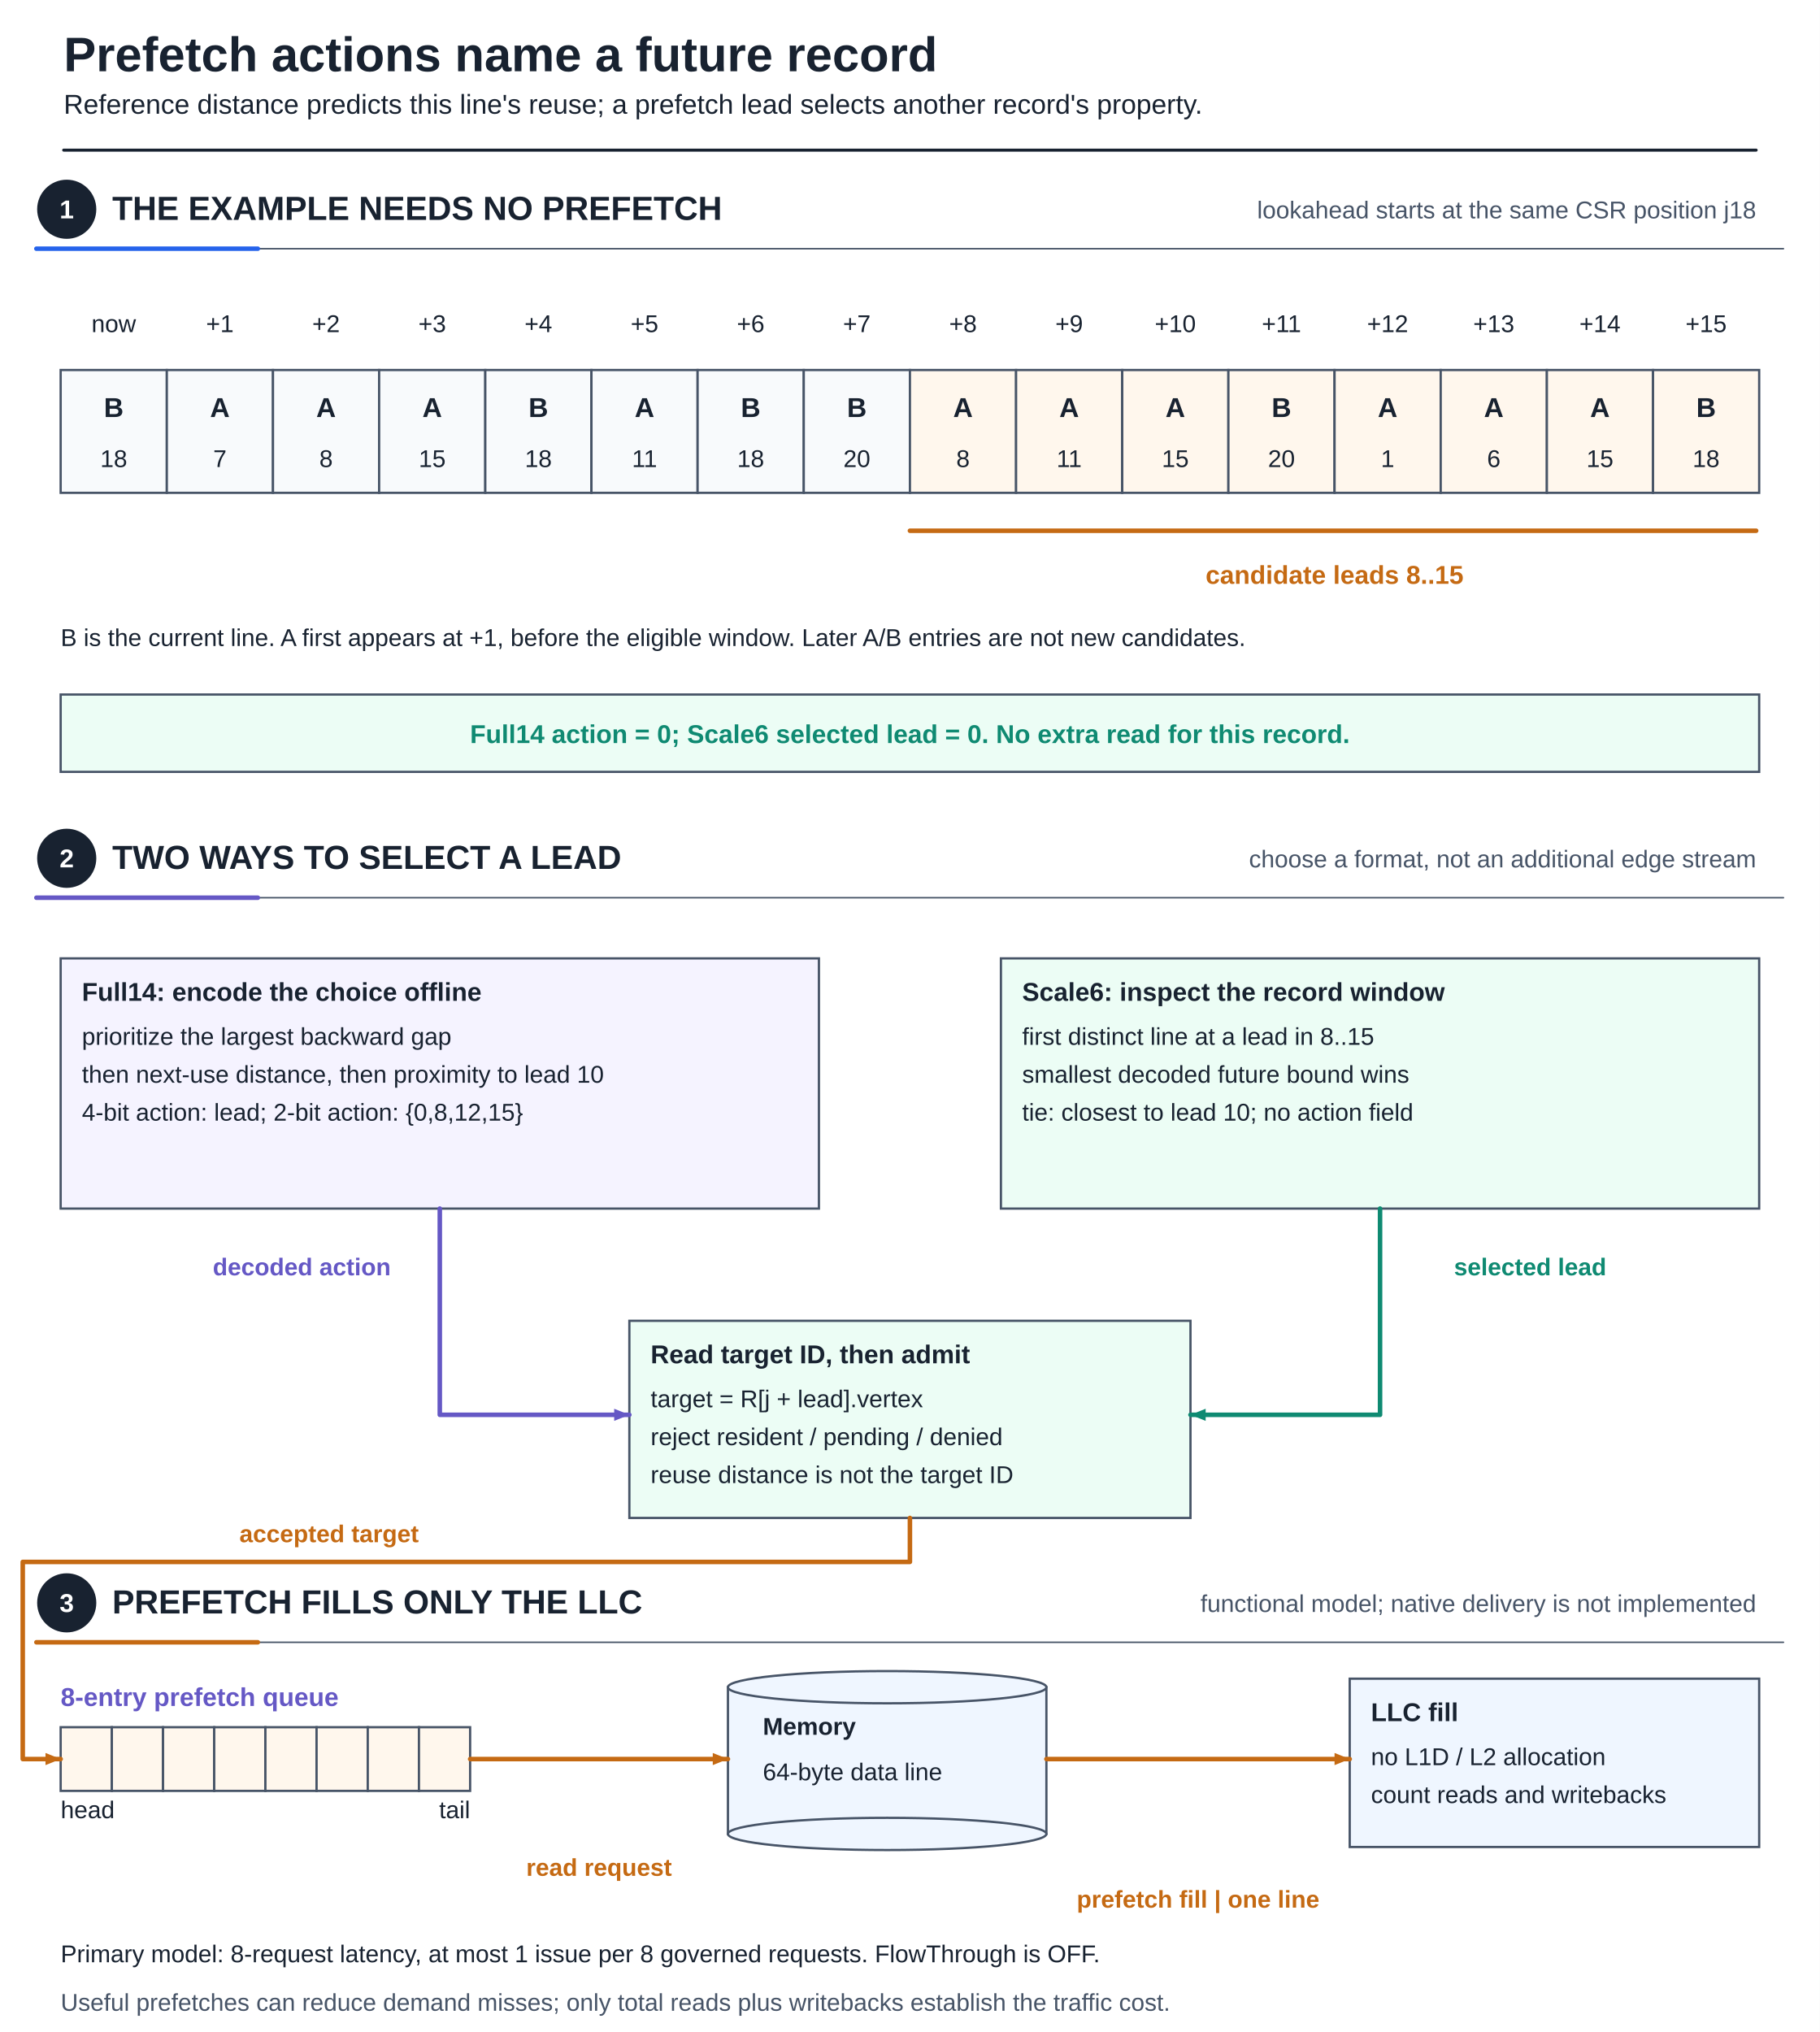
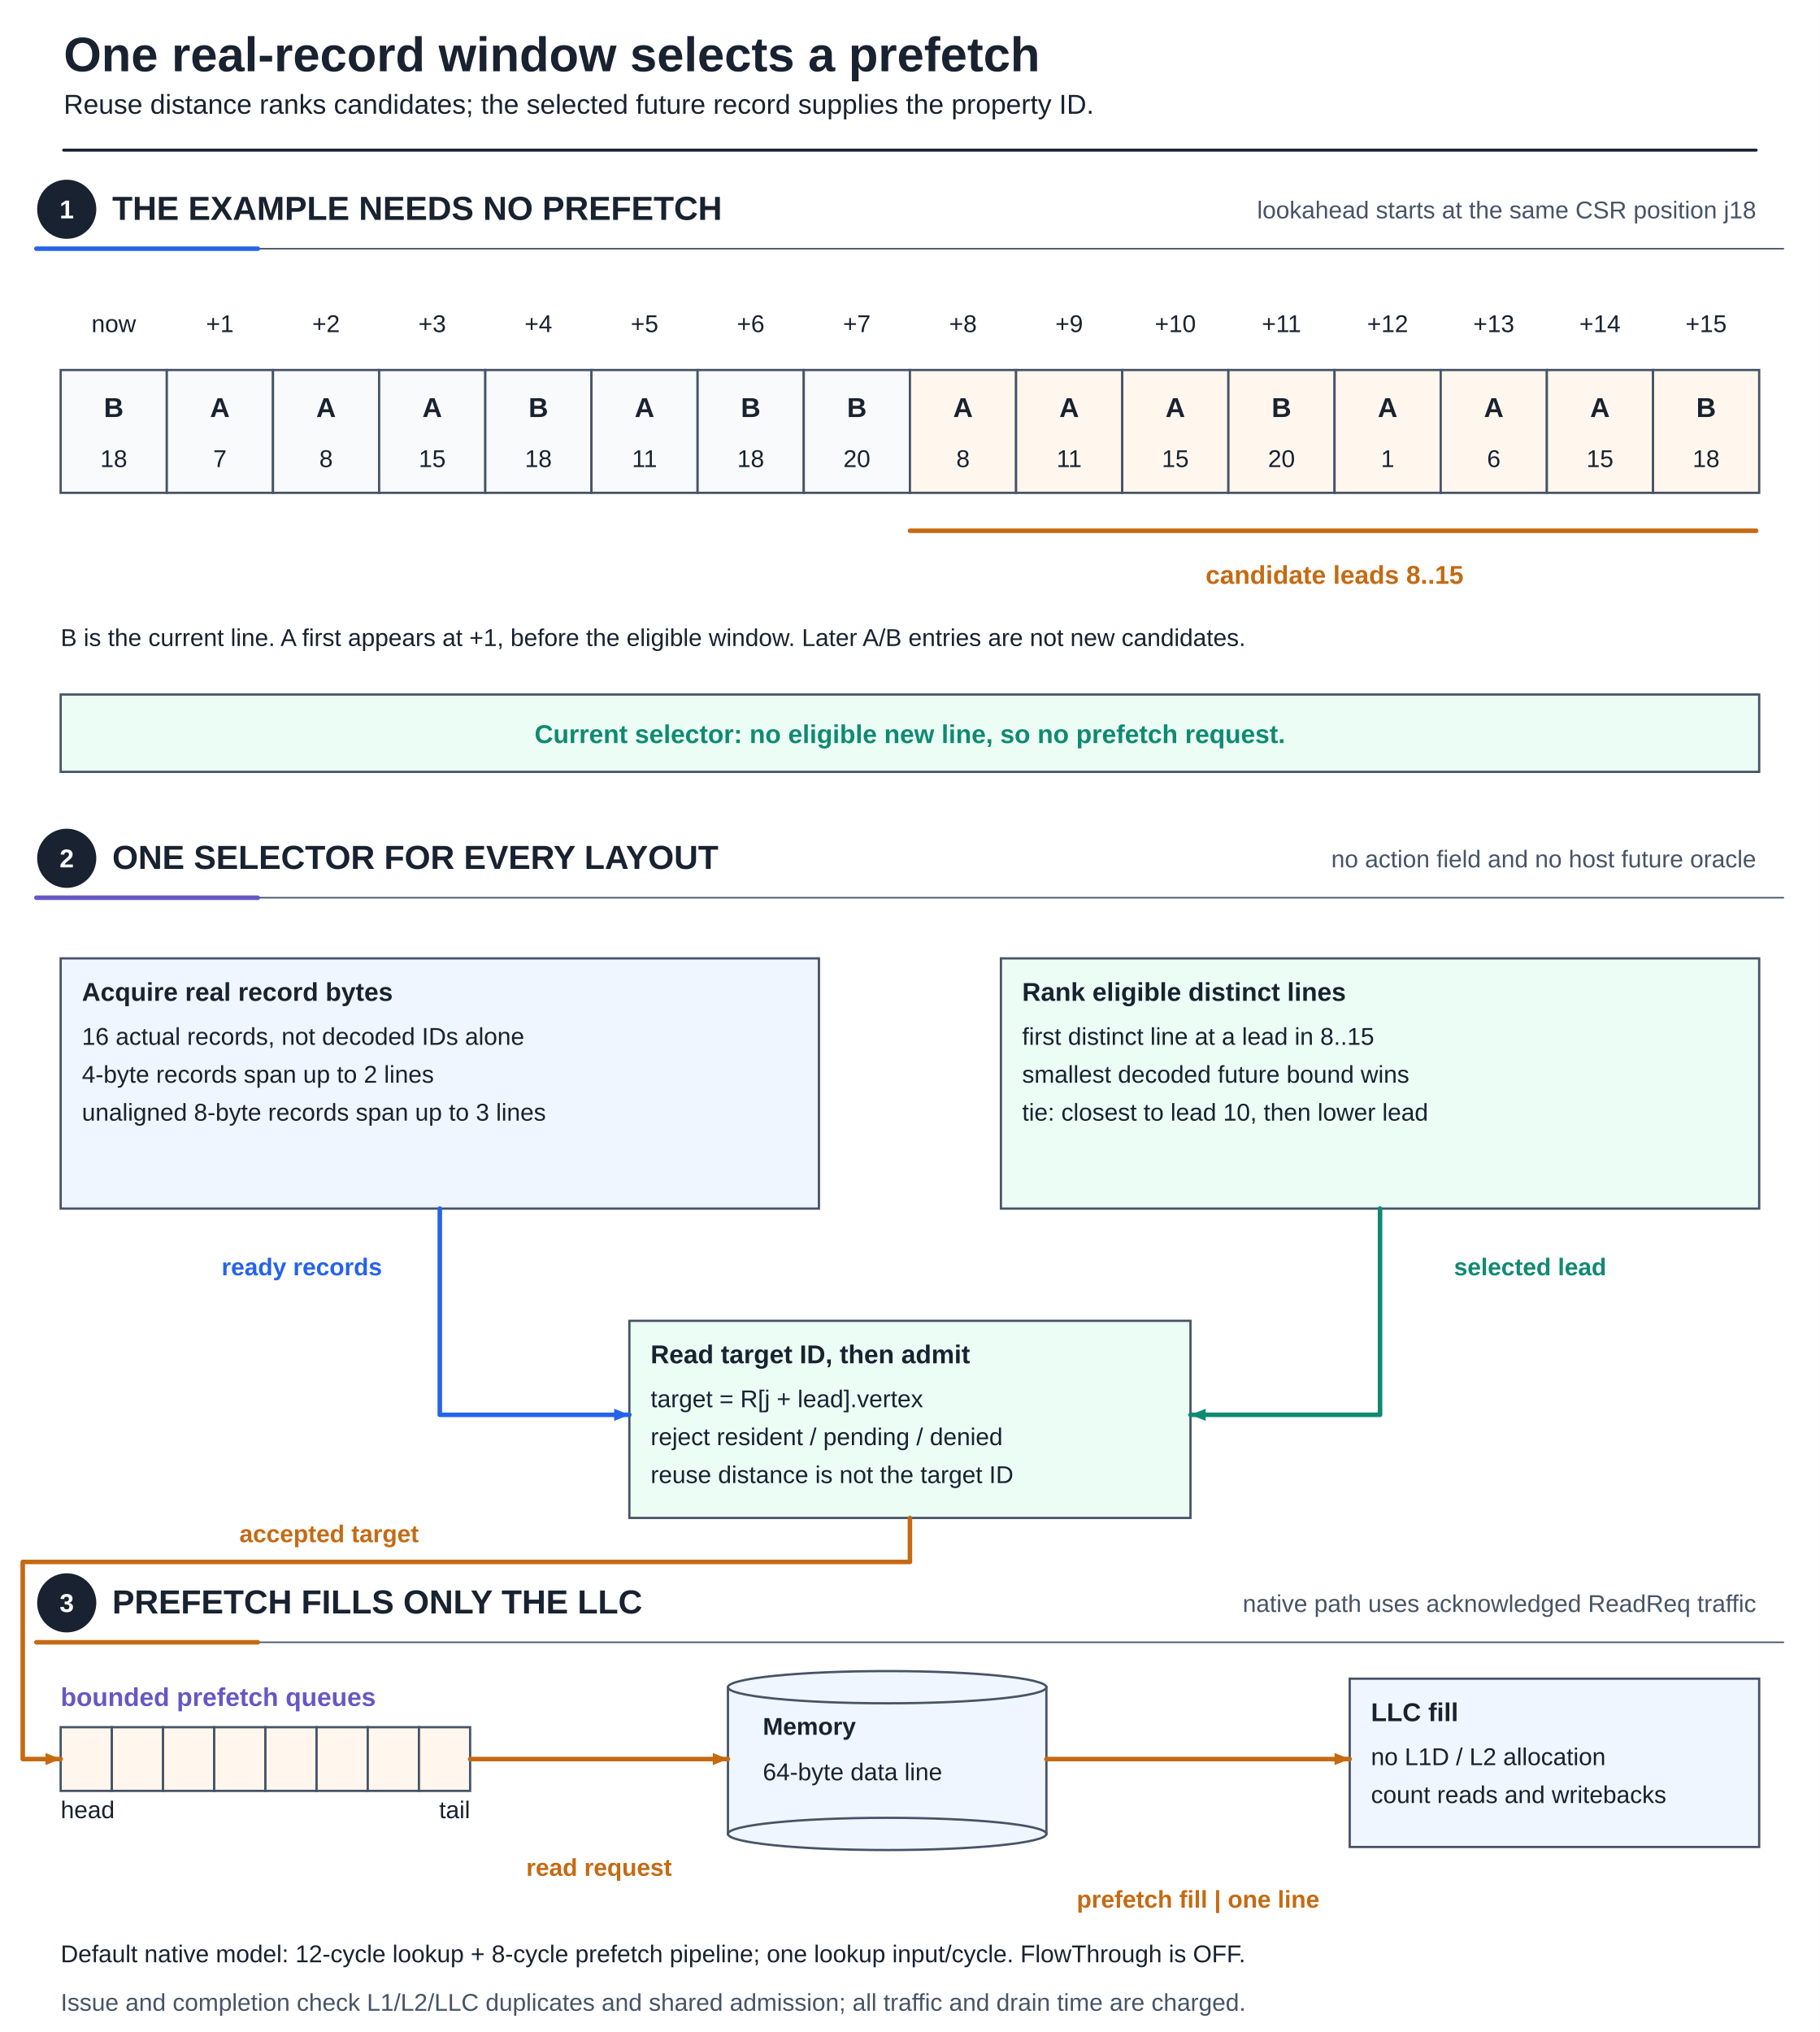
<svg xmlns="http://www.w3.org/2000/svg" width="1200" height="1340" viewBox="0 0 1200 1340" role="img" aria-labelledby="title desc" fill="#182230" data-figure-schema="ecg-public/v1">
  <defs>
    <marker id="arrow-blue" viewBox="0 0 10 8" markerWidth="11" markerHeight="8" refX="10" refY="4" orient="auto" markerUnits="userSpaceOnUse">
      <path d="M0 0 L10 4 L0 8 Z" fill="#2563EB" />
    </marker>
    <marker id="arrow-green" viewBox="0 0 10 8" markerWidth="11" markerHeight="8" refX="10" refY="4" orient="auto" markerUnits="userSpaceOnUse">
      <path d="M0 0 L10 4 L0 8 Z" fill="#0F8A72" />
    </marker>
    <marker id="arrow-amber" viewBox="0 0 10 8" markerWidth="11" markerHeight="8" refX="10" refY="4" orient="auto" markerUnits="userSpaceOnUse">
      <path d="M0 0 L10 4 L0 8 Z" fill="#C56A13" />
    </marker>
    <marker id="arrow-red" viewBox="0 0 10 8" markerWidth="11" markerHeight="8" refX="10" refY="4" orient="auto" markerUnits="userSpaceOnUse">
      <path d="M0 0 L10 4 L0 8 Z" fill="#C63C4A" />
    </marker>
    <marker id="arrow-purple" viewBox="0 0 10 8" markerWidth="11" markerHeight="8" refX="10" refY="4" orient="auto" markerUnits="userSpaceOnUse">
      <path d="M0 0 L10 4 L0 8 Z" fill="#6558C5" />
    </marker>
    <marker id="arrow-gray" viewBox="0 0 10 8" markerWidth="11" markerHeight="8" refX="10" refY="4" orient="auto" markerUnits="userSpaceOnUse">
      <path d="M0 0 L10 4 L0 8 Z" fill="#98A2B3" />
    </marker>
    <marker id="arrow-ink" viewBox="0 0 10 8" markerWidth="11" markerHeight="8" refX="10" refY="4" orient="auto" markerUnits="userSpaceOnUse">
      <path d="M0 0 L10 4 L0 8 Z" fill="#182230" />
    </marker>
    <style>
      :root { color-scheme: light dark; }
      @media (prefers-color-scheme: dark) {
        [fill="#FFFFFF"]{fill:#111827}[stroke="#FFFFFF"]{stroke:#111827}
        [fill="#F8FAFC"]{fill:#172033}[stroke="#F8FAFC"]{stroke:#172033}
        [fill="#EFF6FF"]{fill:#172554}[stroke="#EFF6FF"]{stroke:#172554}
        [fill="#ECFDF5"]{fill:#073B34}[stroke="#ECFDF5"]{stroke:#073B34}
        [fill="#FFF7ED"]{fill:#422A12}[stroke="#FFF7ED"]{stroke:#422A12}
        [fill="#FFF1F2"]{fill:#421B22}[stroke="#FFF1F2"]{stroke:#421B22}
        [fill="#F5F3FF"]{fill:#292349}[stroke="#F5F3FF"]{stroke:#292349}
        [fill="#182230"]{fill:#F8FAFC}[stroke="#182230"]{stroke:#F8FAFC}
        [fill="#475467"]{fill:#94A3B8}[stroke="#475467"]{stroke:#94A3B8}
        [fill="#98A2B3"]{fill:#A8B0BF}[stroke="#98A2B3"]{stroke:#A8B0BF}
        [fill="#2563EB"]{fill:#7FB0FF}[stroke="#2563EB"]{stroke:#7FB0FF}
        [fill="#0F8A72"]{fill:#5ED0B0}[stroke="#0F8A72"]{stroke:#5ED0B0}
        [fill="#C56A13"]{fill:#F0B36A}[stroke="#C56A13"]{stroke:#F0B36A}
        [fill="#6558C5"]{fill:#ADA4FF}[stroke="#6558C5"]{stroke:#ADA4FF}
        [fill="#C63C4A"]{fill:#F48B98}[stroke="#C63C4A"]{stroke:#F48B98}
      }
      .sans{font-family:"Liberation Sans","DejaVu Sans",Arial,sans-serif}
      .mono{font-family:"DejaVu Sans Mono","Liberation Mono",Consolas,monospace}
      .title{font-size:32px;font-weight:700}
      .subtitle{font-size:18px}
      .heading{font-size:22px;font-weight:700}
      .label{font-size:17px;font-weight:700}
      .body{font-size:16px}
</style>
  </defs>
  <rect x="0" y="0" width="1200" height="1340" fill="#FFFFFF" />
-   <text x="42" y="47" text-anchor="start" class="sans title" fill="#182230" font-weight="700">Prefetch actions name a future record</text>
-   <text x="42" y="75" text-anchor="start" class="sans subtitle" fill="#182230">Reference distance predicts this line's reuse; a prefetch lead selects another record's property.</text>
+   <text x="42" y="47" text-anchor="start" class="sans title" fill="#182230" font-weight="700">One real-record window selects a prefetch</text>
+   <text x="42" y="75" text-anchor="start" class="sans subtitle" fill="#182230">Reuse distance ranks candidates; the selected future record supplies the property ID.</text>
  <line x1="42" y1="99" x2="1158" y2="99" stroke="#182230" stroke-width="2" stroke-linecap="round" vector-effect="non-scaling-stroke" />
  <circle cx="44" cy="138" r="19" fill="#182230" stroke="#182230" stroke-width="1" />
  <text x="44" y="144" text-anchor="middle" class="sans label" fill="#FFFFFF" font-weight="700">1</text>
  <text x="74" y="145" text-anchor="start" class="sans heading" fill="#182230" font-weight="700">THE EXAMPLE NEEDS NO PREFETCH</text>
  <text x="1158" y="144" text-anchor="end" class="sans body" fill="#475467">lookahead starts at the same CSR position j18</text>
  <line x1="24" y1="164" x2="1176" y2="164" stroke="#475467" stroke-width="1" stroke-linecap="round" vector-effect="non-scaling-stroke" />
  <line x1="24" y1="164" x2="170" y2="164" stroke="#2563EB" stroke-width="3" stroke-linecap="round" vector-effect="non-scaling-stroke" />
  <text x="75" y="219" text-anchor="middle" class="sans body" fill="#182230">now</text>
  <rect x="40" y="244" width="70" height="81" rx="0" fill="#F8FAFC" stroke="#475467" stroke-width="1.5" data-shape="rect" data-x="40" data-y="244" data-width="70" data-height="81" />
  <text x="75" y="275" text-anchor="middle" class="sans subtitle" fill="#182230" font-weight="700">B</text>
  <text x="75" y="308" text-anchor="middle" class="sans body" fill="#182230">18</text>
  <text x="145" y="219" text-anchor="middle" class="sans body" fill="#182230">+1</text>
  <rect x="110" y="244" width="70" height="81" rx="0" fill="#F8FAFC" stroke="#475467" stroke-width="1.5" data-shape="rect" data-x="110" data-y="244" data-width="70" data-height="81" />
  <text x="145" y="275" text-anchor="middle" class="sans subtitle" fill="#182230" font-weight="700">A</text>
  <text x="145" y="308" text-anchor="middle" class="sans body" fill="#182230">7</text>
  <text x="215" y="219" text-anchor="middle" class="sans body" fill="#182230">+2</text>
  <rect x="180" y="244" width="70" height="81" rx="0" fill="#F8FAFC" stroke="#475467" stroke-width="1.5" data-shape="rect" data-x="180" data-y="244" data-width="70" data-height="81" />
  <text x="215" y="275" text-anchor="middle" class="sans subtitle" fill="#182230" font-weight="700">A</text>
  <text x="215" y="308" text-anchor="middle" class="sans body" fill="#182230">8</text>
  <text x="285" y="219" text-anchor="middle" class="sans body" fill="#182230">+3</text>
  <rect x="250" y="244" width="70" height="81" rx="0" fill="#F8FAFC" stroke="#475467" stroke-width="1.5" data-shape="rect" data-x="250" data-y="244" data-width="70" data-height="81" />
  <text x="285" y="275" text-anchor="middle" class="sans subtitle" fill="#182230" font-weight="700">A</text>
  <text x="285" y="308" text-anchor="middle" class="sans body" fill="#182230">15</text>
  <text x="355" y="219" text-anchor="middle" class="sans body" fill="#182230">+4</text>
  <rect x="320" y="244" width="70" height="81" rx="0" fill="#F8FAFC" stroke="#475467" stroke-width="1.5" data-shape="rect" data-x="320" data-y="244" data-width="70" data-height="81" />
  <text x="355" y="275" text-anchor="middle" class="sans subtitle" fill="#182230" font-weight="700">B</text>
  <text x="355" y="308" text-anchor="middle" class="sans body" fill="#182230">18</text>
  <text x="425" y="219" text-anchor="middle" class="sans body" fill="#182230">+5</text>
  <rect x="390" y="244" width="70" height="81" rx="0" fill="#F8FAFC" stroke="#475467" stroke-width="1.5" data-shape="rect" data-x="390" data-y="244" data-width="70" data-height="81" />
  <text x="425" y="275" text-anchor="middle" class="sans subtitle" fill="#182230" font-weight="700">A</text>
  <text x="425" y="308" text-anchor="middle" class="sans body" fill="#182230">11</text>
  <text x="495" y="219" text-anchor="middle" class="sans body" fill="#182230">+6</text>
  <rect x="460" y="244" width="70" height="81" rx="0" fill="#F8FAFC" stroke="#475467" stroke-width="1.5" data-shape="rect" data-x="460" data-y="244" data-width="70" data-height="81" />
  <text x="495" y="275" text-anchor="middle" class="sans subtitle" fill="#182230" font-weight="700">B</text>
  <text x="495" y="308" text-anchor="middle" class="sans body" fill="#182230">18</text>
  <text x="565" y="219" text-anchor="middle" class="sans body" fill="#182230">+7</text>
  <rect x="530" y="244" width="70" height="81" rx="0" fill="#F8FAFC" stroke="#475467" stroke-width="1.5" data-shape="rect" data-x="530" data-y="244" data-width="70" data-height="81" />
  <text x="565" y="275" text-anchor="middle" class="sans subtitle" fill="#182230" font-weight="700">B</text>
  <text x="565" y="308" text-anchor="middle" class="sans body" fill="#182230">20</text>
  <text x="635" y="219" text-anchor="middle" class="sans body" fill="#182230">+8</text>
  <rect x="600" y="244" width="70" height="81" rx="0" fill="#FFF7ED" stroke="#475467" stroke-width="1.5" data-shape="rect" data-x="600" data-y="244" data-width="70" data-height="81" />
  <text x="635" y="275" text-anchor="middle" class="sans subtitle" fill="#182230" font-weight="700">A</text>
  <text x="635" y="308" text-anchor="middle" class="sans body" fill="#182230">8</text>
  <text x="705" y="219" text-anchor="middle" class="sans body" fill="#182230">+9</text>
  <rect x="670" y="244" width="70" height="81" rx="0" fill="#FFF7ED" stroke="#475467" stroke-width="1.5" data-shape="rect" data-x="670" data-y="244" data-width="70" data-height="81" />
  <text x="705" y="275" text-anchor="middle" class="sans subtitle" fill="#182230" font-weight="700">A</text>
  <text x="705" y="308" text-anchor="middle" class="sans body" fill="#182230">11</text>
  <text x="775" y="219" text-anchor="middle" class="sans body" fill="#182230">+10</text>
  <rect x="740" y="244" width="70" height="81" rx="0" fill="#FFF7ED" stroke="#475467" stroke-width="1.5" data-shape="rect" data-x="740" data-y="244" data-width="70" data-height="81" />
  <text x="775" y="275" text-anchor="middle" class="sans subtitle" fill="#182230" font-weight="700">A</text>
  <text x="775" y="308" text-anchor="middle" class="sans body" fill="#182230">15</text>
  <text x="845" y="219" text-anchor="middle" class="sans body" fill="#182230">+11</text>
  <rect x="810" y="244" width="70" height="81" rx="0" fill="#FFF7ED" stroke="#475467" stroke-width="1.5" data-shape="rect" data-x="810" data-y="244" data-width="70" data-height="81" />
  <text x="845" y="275" text-anchor="middle" class="sans subtitle" fill="#182230" font-weight="700">B</text>
  <text x="845" y="308" text-anchor="middle" class="sans body" fill="#182230">20</text>
  <text x="915" y="219" text-anchor="middle" class="sans body" fill="#182230">+12</text>
  <rect x="880" y="244" width="70" height="81" rx="0" fill="#FFF7ED" stroke="#475467" stroke-width="1.5" data-shape="rect" data-x="880" data-y="244" data-width="70" data-height="81" />
  <text x="915" y="275" text-anchor="middle" class="sans subtitle" fill="#182230" font-weight="700">A</text>
  <text x="915" y="308" text-anchor="middle" class="sans body" fill="#182230">1</text>
  <text x="985" y="219" text-anchor="middle" class="sans body" fill="#182230">+13</text>
  <rect x="950" y="244" width="70" height="81" rx="0" fill="#FFF7ED" stroke="#475467" stroke-width="1.5" data-shape="rect" data-x="950" data-y="244" data-width="70" data-height="81" />
  <text x="985" y="275" text-anchor="middle" class="sans subtitle" fill="#182230" font-weight="700">A</text>
  <text x="985" y="308" text-anchor="middle" class="sans body" fill="#182230">6</text>
  <text x="1055" y="219" text-anchor="middle" class="sans body" fill="#182230">+14</text>
  <rect x="1020" y="244" width="70" height="81" rx="0" fill="#FFF7ED" stroke="#475467" stroke-width="1.5" data-shape="rect" data-x="1020" data-y="244" data-width="70" data-height="81" />
  <text x="1055" y="275" text-anchor="middle" class="sans subtitle" fill="#182230" font-weight="700">A</text>
  <text x="1055" y="308" text-anchor="middle" class="sans body" fill="#182230">15</text>
  <text x="1125" y="219" text-anchor="middle" class="sans body" fill="#182230">+15</text>
  <rect x="1090" y="244" width="70" height="81" rx="0" fill="#FFF7ED" stroke="#475467" stroke-width="1.5" data-shape="rect" data-x="1090" data-y="244" data-width="70" data-height="81" />
  <text x="1125" y="275" text-anchor="middle" class="sans subtitle" fill="#182230" font-weight="700">B</text>
  <text x="1125" y="308" text-anchor="middle" class="sans body" fill="#182230">18</text>
  <line x1="600" y1="350" x2="1158" y2="350" stroke="#C56A13" stroke-width="3" stroke-linecap="round" vector-effect="non-scaling-stroke" />
  <text x="880" y="385" text-anchor="middle" class="sans label" fill="#C56A13" font-weight="700">candidate leads 8..15</text>
  <text x="40" y="426" text-anchor="start" class="sans body" fill="#182230">B is the current line. A first appears at +1, before the eligible window. Later A/B entries are not new candidates.</text>
  <rect x="40" y="458" width="1120" height="51" rx="0" fill="#ECFDF5" stroke="#475467" stroke-width="1.5" data-shape="rect" data-x="40" data-y="458" data-width="1120" data-height="51" />
-   <text x="600" y="490" text-anchor="middle" class="sans label" fill="#0F8A72" font-weight="700">Full14 action = 0; Scale6 selected lead = 0. No extra read for this record.</text>
+   <text x="600" y="490" text-anchor="middle" class="sans label" fill="#0F8A72" font-weight="700">Current selector: no eligible new line, so no prefetch request.</text>
  <circle cx="44" cy="566" r="19" fill="#182230" stroke="#182230" stroke-width="1" />
  <text x="44" y="572" text-anchor="middle" class="sans label" fill="#FFFFFF" font-weight="700">2</text>
-   <text x="74" y="573" text-anchor="start" class="sans heading" fill="#182230" font-weight="700">TWO WAYS TO SELECT A LEAD</text>
-   <text x="1158" y="572" text-anchor="end" class="sans body" fill="#475467">choose a format, not an additional edge stream</text>
+   <text x="74" y="573" text-anchor="start" class="sans heading" fill="#182230" font-weight="700">ONE SELECTOR FOR EVERY LAYOUT</text>
+   <text x="1158" y="572" text-anchor="end" class="sans body" fill="#475467">no action field and no host future oracle</text>
  <line x1="24" y1="592" x2="1176" y2="592" stroke="#475467" stroke-width="1" stroke-linecap="round" vector-effect="non-scaling-stroke" />
  <line x1="24" y1="592" x2="170" y2="592" stroke="#6558C5" stroke-width="3" stroke-linecap="round" vector-effect="non-scaling-stroke" />
-   <rect x="40" y="632" width="500" height="165" rx="0" fill="#F5F3FF" stroke="#475467" stroke-width="1.5" data-shape="rect" data-x="40" data-y="632" data-width="500" data-height="165" />
-   <text x="54" y="660" text-anchor="start" class="sans label" fill="#182230" font-weight="700">Full14: encode the choice offline</text>
-   <text x="54" y="689" text-anchor="start" class="sans body" fill="#182230">prioritize the largest backward gap</text>
-   <text x="54" y="714" text-anchor="start" class="sans body" fill="#182230">then next-use distance, then proximity to lead 10</text>
-   <text x="54" y="739" text-anchor="start" class="sans body" fill="#182230">4-bit action: lead; 2-bit action: {0,8,12,15}</text>
+   <rect x="40" y="632" width="500" height="165" rx="0" fill="#EFF6FF" stroke="#475467" stroke-width="1.5" data-shape="rect" data-x="40" data-y="632" data-width="500" data-height="165" />
+   <text x="54" y="660" text-anchor="start" class="sans label" fill="#182230" font-weight="700">Acquire real record bytes</text>
+   <text x="54" y="689" text-anchor="start" class="sans body" fill="#182230">16 actual records, not decoded IDs alone</text>
+   <text x="54" y="714" text-anchor="start" class="sans body" fill="#182230">4-byte records span up to 2 lines</text>
+   <text x="54" y="739" text-anchor="start" class="sans body" fill="#182230">unaligned 8-byte records span up to 3 lines</text>
  <rect x="660" y="632" width="500" height="165" rx="0" fill="#ECFDF5" stroke="#475467" stroke-width="1.5" data-shape="rect" data-x="660" data-y="632" data-width="500" data-height="165" />
-   <text x="674" y="660" text-anchor="start" class="sans label" fill="#182230" font-weight="700">Scale6: inspect the record window</text>
+   <text x="674" y="660" text-anchor="start" class="sans label" fill="#182230" font-weight="700">Rank eligible distinct lines</text>
  <text x="674" y="689" text-anchor="start" class="sans body" fill="#182230">first distinct line at a lead in 8..15</text>
  <text x="674" y="714" text-anchor="start" class="sans body" fill="#182230">smallest decoded future bound wins</text>
-   <text x="674" y="739" text-anchor="start" class="sans body" fill="#182230">tie: closest to lead 10; no action field</text>
+   <text x="674" y="739" text-anchor="start" class="sans body" fill="#182230">tie: closest to lead 10, then lower lead</text>
  <rect x="415" y="871" width="370" height="130" rx="0" fill="#ECFDF5" stroke="#475467" stroke-width="1.5" data-shape="rect" data-x="415" data-y="871" data-width="370" data-height="130" />
  <text x="429" y="899" text-anchor="start" class="sans label" fill="#182230" font-weight="700">Read target ID, then admit</text>
  <text x="429" y="928" text-anchor="start" class="sans body" fill="#182230">target = R[j + lead].vertex</text>
  <text x="429" y="953" text-anchor="start" class="sans body" fill="#182230">reject resident / pending / denied</text>
  <text x="429" y="978" text-anchor="start" class="sans body" fill="#182230">reuse distance is not the target ID</text>
-   <path d="M290 797 L290 933 L415 933" fill="none" stroke="#6558C5" stroke-width="3" stroke-linecap="round" stroke-linejoin="round" vector-effect="non-scaling-stroke" marker-end="url(#arrow-purple)" data-flow-kind="control" data-flow-underlay="false" data-flow-label="decoded action" />
-   <rect x="130.16" y="824.00" width="137.68" height="22" rx="3" fill="#FFFFFF" fill-opacity="0.96" data-label-background="true" />
-   <text x="199" y="841" text-anchor="middle" class="sans body" fill="#6558C5" font-weight="700">decoded action</text>
+   <path d="M290 797 L290 933 L415 933" fill="none" stroke="#2563EB" stroke-width="3" stroke-linecap="round" stroke-linejoin="round" vector-effect="non-scaling-stroke" marker-end="url(#arrow-blue)" data-flow-kind="control" data-flow-underlay="false" data-flow-label="ready records" />
+   <rect x="134.72" y="824.00" width="128.56" height="22" rx="3" fill="#FFFFFF" fill-opacity="0.96" data-label-background="true" />
+   <text x="199" y="841" text-anchor="middle" class="sans body" fill="#2563EB" font-weight="700">ready records</text>
  <path d="M910 797 L910 933 L785 933" fill="none" stroke="#0F8A72" stroke-width="3" stroke-linecap="round" stroke-linejoin="round" vector-effect="non-scaling-stroke" marker-end="url(#arrow-green)" data-flow-kind="control" data-flow-underlay="false" data-flow-label="selected lead" />
  <rect x="944.72" y="824.00" width="128.56" height="22" rx="3" fill="#FFFFFF" fill-opacity="0.96" data-label-background="true" />
  <text x="1009" y="841" text-anchor="middle" class="sans body" fill="#0F8A72" font-weight="700">selected lead</text>
  <circle cx="44" cy="1057" r="19" fill="#182230" stroke="#182230" stroke-width="1" />
  <text x="44" y="1063" text-anchor="middle" class="sans label" fill="#FFFFFF" font-weight="700">3</text>
  <text x="74" y="1064" text-anchor="start" class="sans heading" fill="#182230" font-weight="700">PREFETCH FILLS ONLY THE LLC</text>
-   <text x="1158" y="1063" text-anchor="end" class="sans body" fill="#475467">functional model; native delivery is not implemented</text>
+   <text x="1158" y="1063" text-anchor="end" class="sans body" fill="#475467">native path uses acknowledged ReadReq traffic</text>
  <line x1="24" y1="1083" x2="1176" y2="1083" stroke="#475467" stroke-width="1" stroke-linecap="round" vector-effect="non-scaling-stroke" />
  <line x1="24" y1="1083" x2="170" y2="1083" stroke="#C56A13" stroke-width="3" stroke-linecap="round" vector-effect="non-scaling-stroke" />
-   <text x="40" y="1125" text-anchor="start" class="sans label" fill="#6558C5" font-weight="700">8-entry prefetch queue</text>
+   <text x="40" y="1125" text-anchor="start" class="sans label" fill="#6558C5" font-weight="700">bounded prefetch queues</text>
  <rect x="40.0" y="1139" width="33.75" height="42" rx="0" fill="#FFF7ED" stroke="#475467" stroke-width="1.5" data-shape="rect" data-x="40.0" data-y="1139" data-width="33.75" data-height="42" />
  <rect x="73.75" y="1139" width="33.75" height="42" rx="0" fill="#FFF7ED" stroke="#475467" stroke-width="1.5" data-shape="rect" data-x="73.75" data-y="1139" data-width="33.75" data-height="42" />
  <rect x="107.5" y="1139" width="33.75" height="42" rx="0" fill="#FFF7ED" stroke="#475467" stroke-width="1.5" data-shape="rect" data-x="107.5" data-y="1139" data-width="33.75" data-height="42" />
  <rect x="141.25" y="1139" width="33.75" height="42" rx="0" fill="#FFF7ED" stroke="#475467" stroke-width="1.5" data-shape="rect" data-x="141.25" data-y="1139" data-width="33.75" data-height="42" />
  <rect x="175.0" y="1139" width="33.75" height="42" rx="0" fill="#FFF7ED" stroke="#475467" stroke-width="1.5" data-shape="rect" data-x="175.0" data-y="1139" data-width="33.75" data-height="42" />
  <rect x="208.75" y="1139" width="33.75" height="42" rx="0" fill="#FFF7ED" stroke="#475467" stroke-width="1.5" data-shape="rect" data-x="208.75" data-y="1139" data-width="33.75" data-height="42" />
  <rect x="242.5" y="1139" width="33.75" height="42" rx="0" fill="#FFF7ED" stroke="#475467" stroke-width="1.5" data-shape="rect" data-x="242.5" data-y="1139" data-width="33.75" data-height="42" />
  <rect x="276.25" y="1139" width="33.75" height="42" rx="0" fill="#FFF7ED" stroke="#475467" stroke-width="1.5" data-shape="rect" data-x="276.25" data-y="1139" data-width="33.75" data-height="42" />
  <text x="40" y="1199" text-anchor="start" class="sans body" fill="#182230">head</text>
  <text x="310" y="1199" text-anchor="end" class="sans body" fill="#182230">tail</text>
  <rect x="480" y="1112.62" width="210" height="96.76" fill="#EFF6FF" stroke="#475467" stroke-width="1.5" />
  <ellipse cx="585.0" cy="1112.62" rx="105.0" ry="10.62" fill="#EFF6FF" stroke="#475467" stroke-width="1.5" />
  <ellipse cx="585.0" cy="1209.38" rx="105.0" ry="10.62" fill="#EFF6FF" stroke="#475467" stroke-width="1.5" />
  <text x="503" y="1144" text-anchor="start" class="sans body" fill="#182230" font-weight="700">Memory</text>
  <text x="503" y="1174" text-anchor="start" class="sans body" fill="#182230">64-byte data line</text>
  <rect x="890" y="1107" width="270" height="111" rx="0" fill="#EFF6FF" stroke="#475467" stroke-width="1.5" data-shape="rect" data-x="890" data-y="1107" data-width="270" data-height="111" />
  <text x="904" y="1135" text-anchor="start" class="sans label" fill="#182230" font-weight="700">LLC fill</text>
  <text x="904" y="1164" text-anchor="start" class="sans body" fill="#182230">no L1D / L2 allocation</text>
  <text x="904" y="1189" text-anchor="start" class="sans body" fill="#182230">count reads and writebacks</text>
  <path d="M600 1001 L600 1030 L15 1030 L15 1160 L40 1160" fill="none" stroke="#C56A13" stroke-width="3" stroke-linecap="round" stroke-linejoin="round" vector-effect="non-scaling-stroke" marker-end="url(#arrow-amber)" data-flow-kind="control" data-flow-underlay="false" data-flow-label="accepted target" />
  <rect x="143.60" y="1000.00" width="146.80" height="22" rx="3" fill="#FFFFFF" fill-opacity="0.96" data-label-background="true" />
  <text x="217" y="1017" text-anchor="middle" class="sans body" fill="#C56A13" font-weight="700">accepted target</text>
  <path d="M310 1160 L480 1160" fill="none" stroke="#C56A13" stroke-width="3" stroke-linecap="round" stroke-linejoin="round" vector-effect="non-scaling-stroke" marker-end="url(#arrow-amber)" data-flow-kind="control" data-flow-underlay="false" data-flow-label="read request" />
  <rect x="335.28" y="1220.00" width="119.44" height="22" rx="3" fill="#FFFFFF" fill-opacity="0.96" data-label-background="true" />
  <text x="395" y="1237" text-anchor="middle" class="sans body" fill="#C56A13" font-weight="700">read request</text>
  <path d="M690 1160 L890 1160" fill="none" stroke="#C56A13" stroke-width="3" stroke-linecap="round" stroke-linejoin="round" vector-effect="non-scaling-stroke" marker-end="url(#arrow-amber)" data-flow-kind="transfer" data-flow-underlay="false" data-flow-label="prefetch fill" data-flow-cadence="one line" />
  <rect x="675.56" y="1241.00" width="228.88" height="22" rx="3" fill="#FFFFFF" fill-opacity="0.96" data-label-background="true" />
  <text x="790" y="1258" text-anchor="middle" class="sans body" fill="#C56A13" font-weight="700">prefetch fill | one line</text>
-   <text x="40" y="1294" text-anchor="start" class="sans body" fill="#182230">Primary model: 8-request latency, at most 1 issue per 8 governed requests. FlowThrough is OFF.</text>
-   <text x="40" y="1326" text-anchor="start" class="sans body" fill="#475467">Useful prefetches can reduce demand misses; only total reads plus writebacks establish the traffic cost.</text>
+   <text x="40" y="1294" text-anchor="start" class="sans body" fill="#182230">Default native model: 12-cycle lookup + 8-cycle prefetch pipeline; one lookup input/cycle. FlowThrough is OFF.</text>
+   <text x="40" y="1326" text-anchor="start" class="sans body" fill="#475467">Issue and completion check L1/L2/LLC duplicates and shared admission; all traffic and drain time are charged.</text>
</svg>
